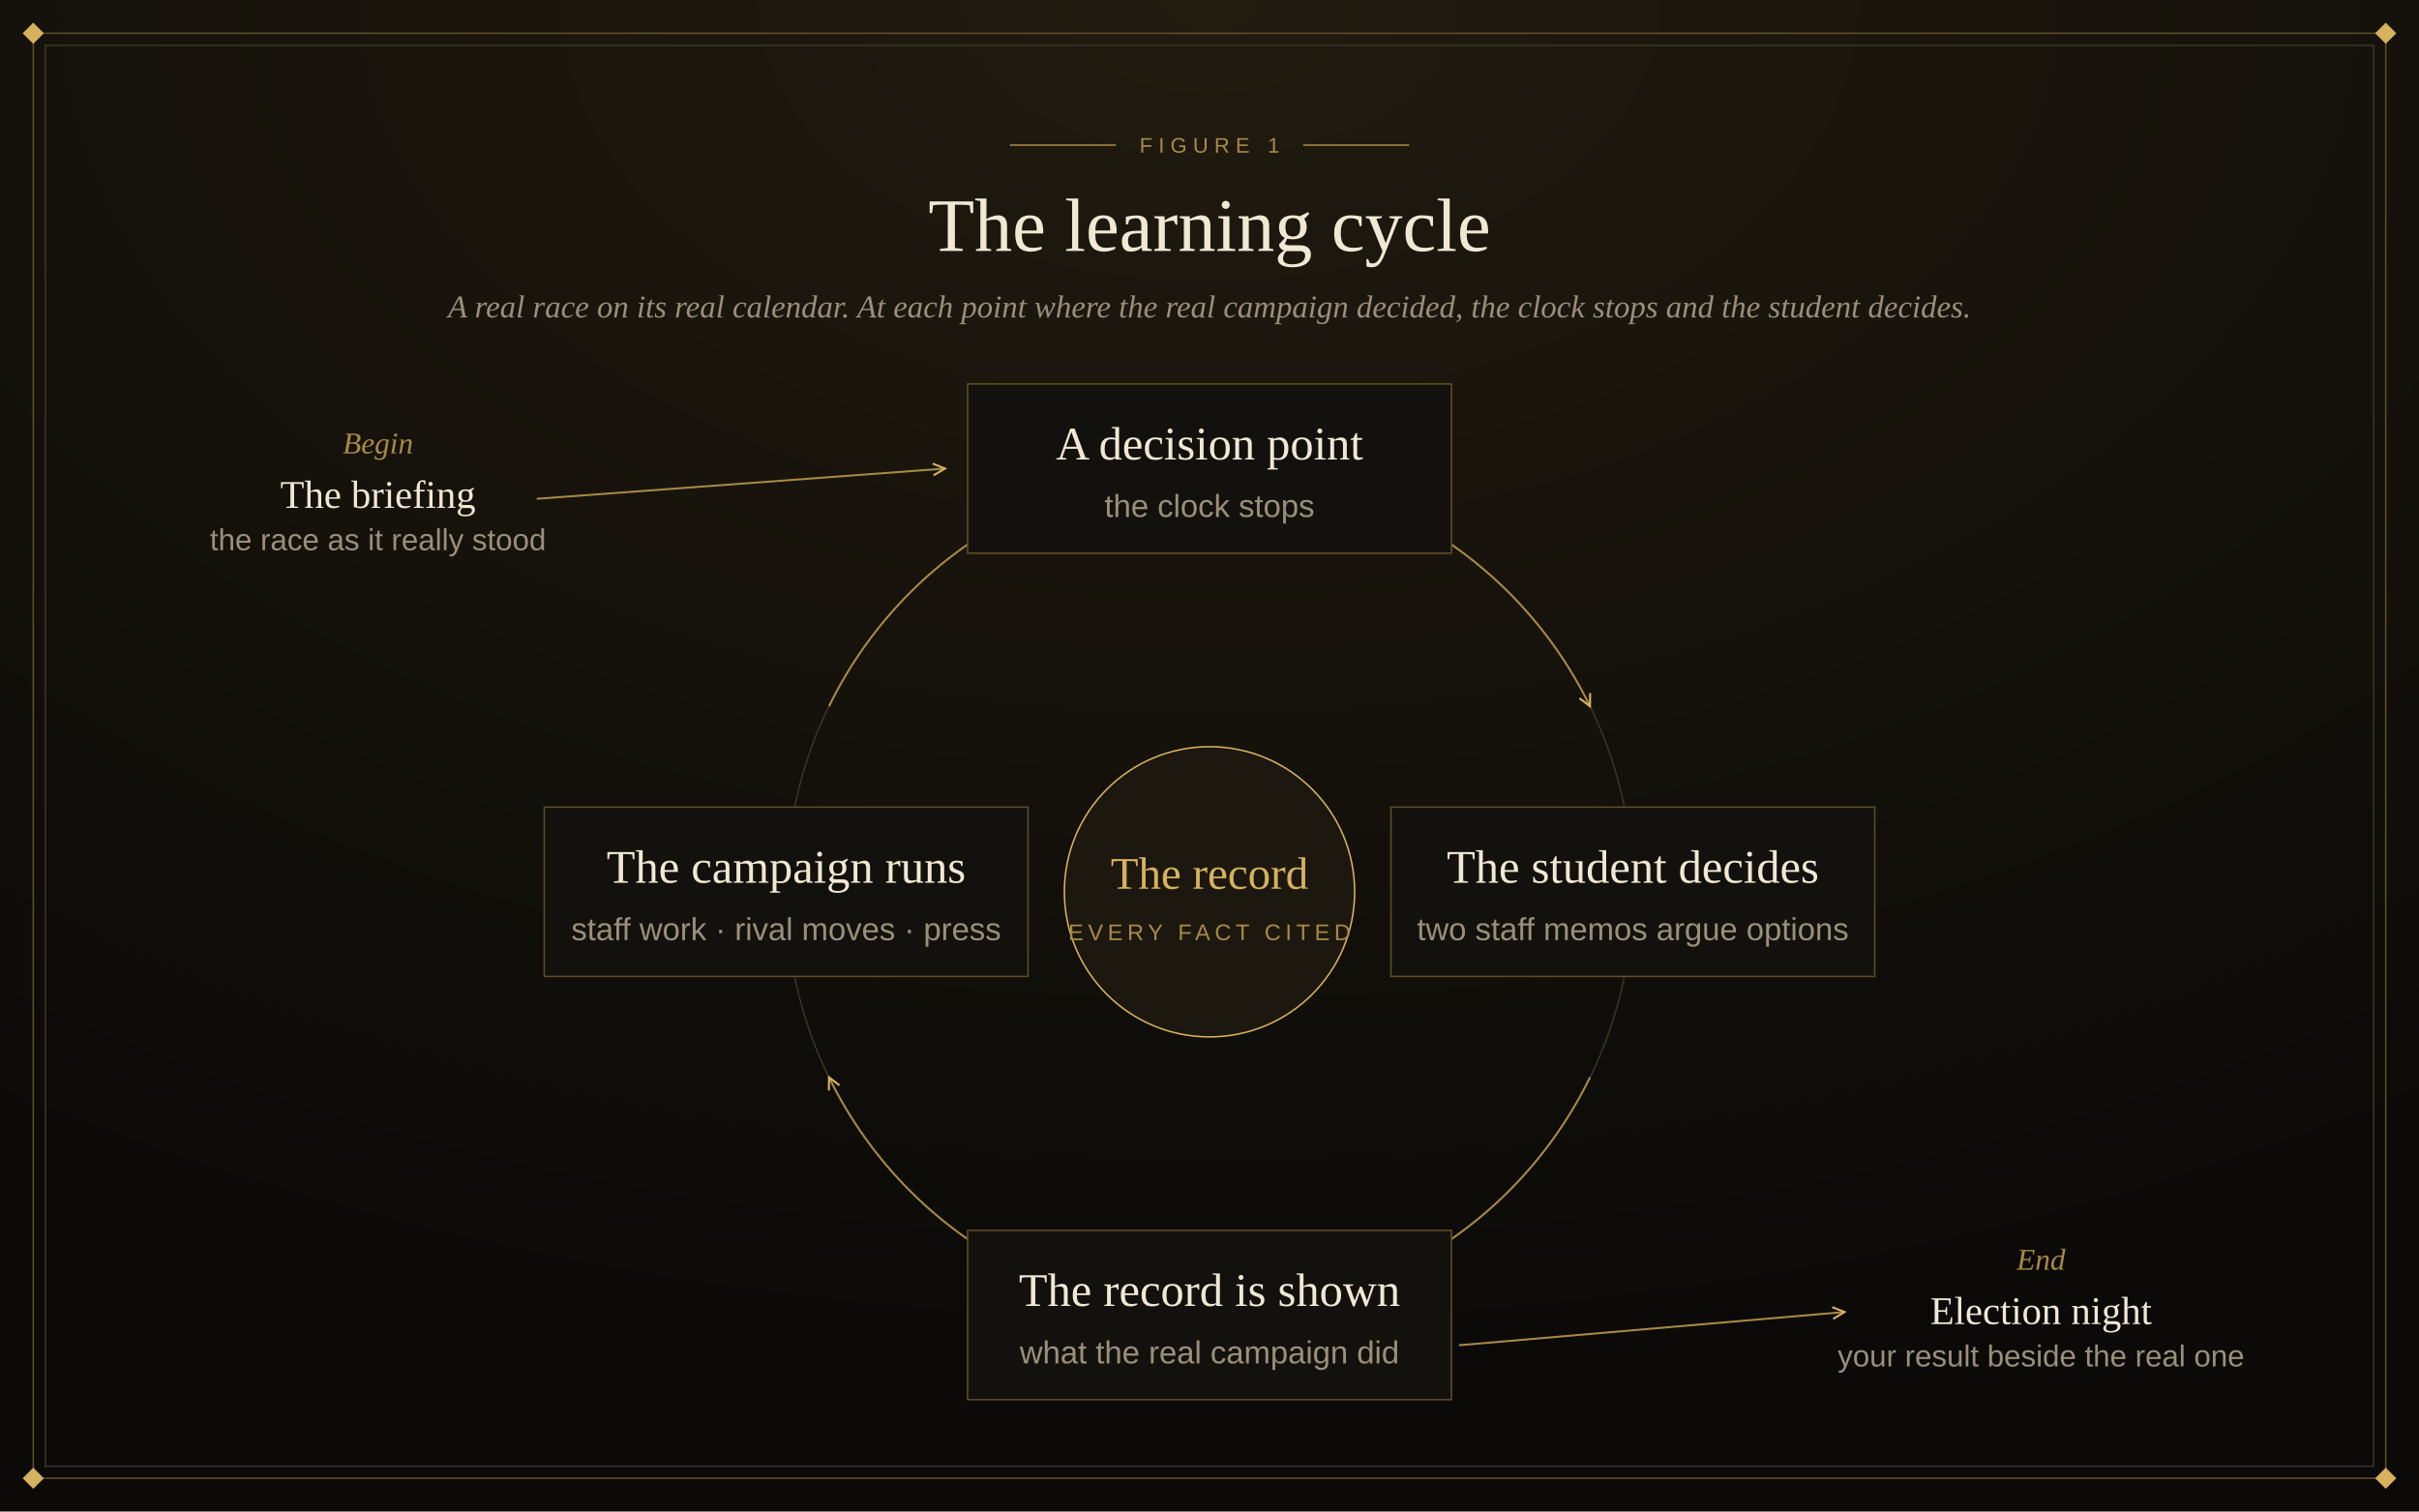
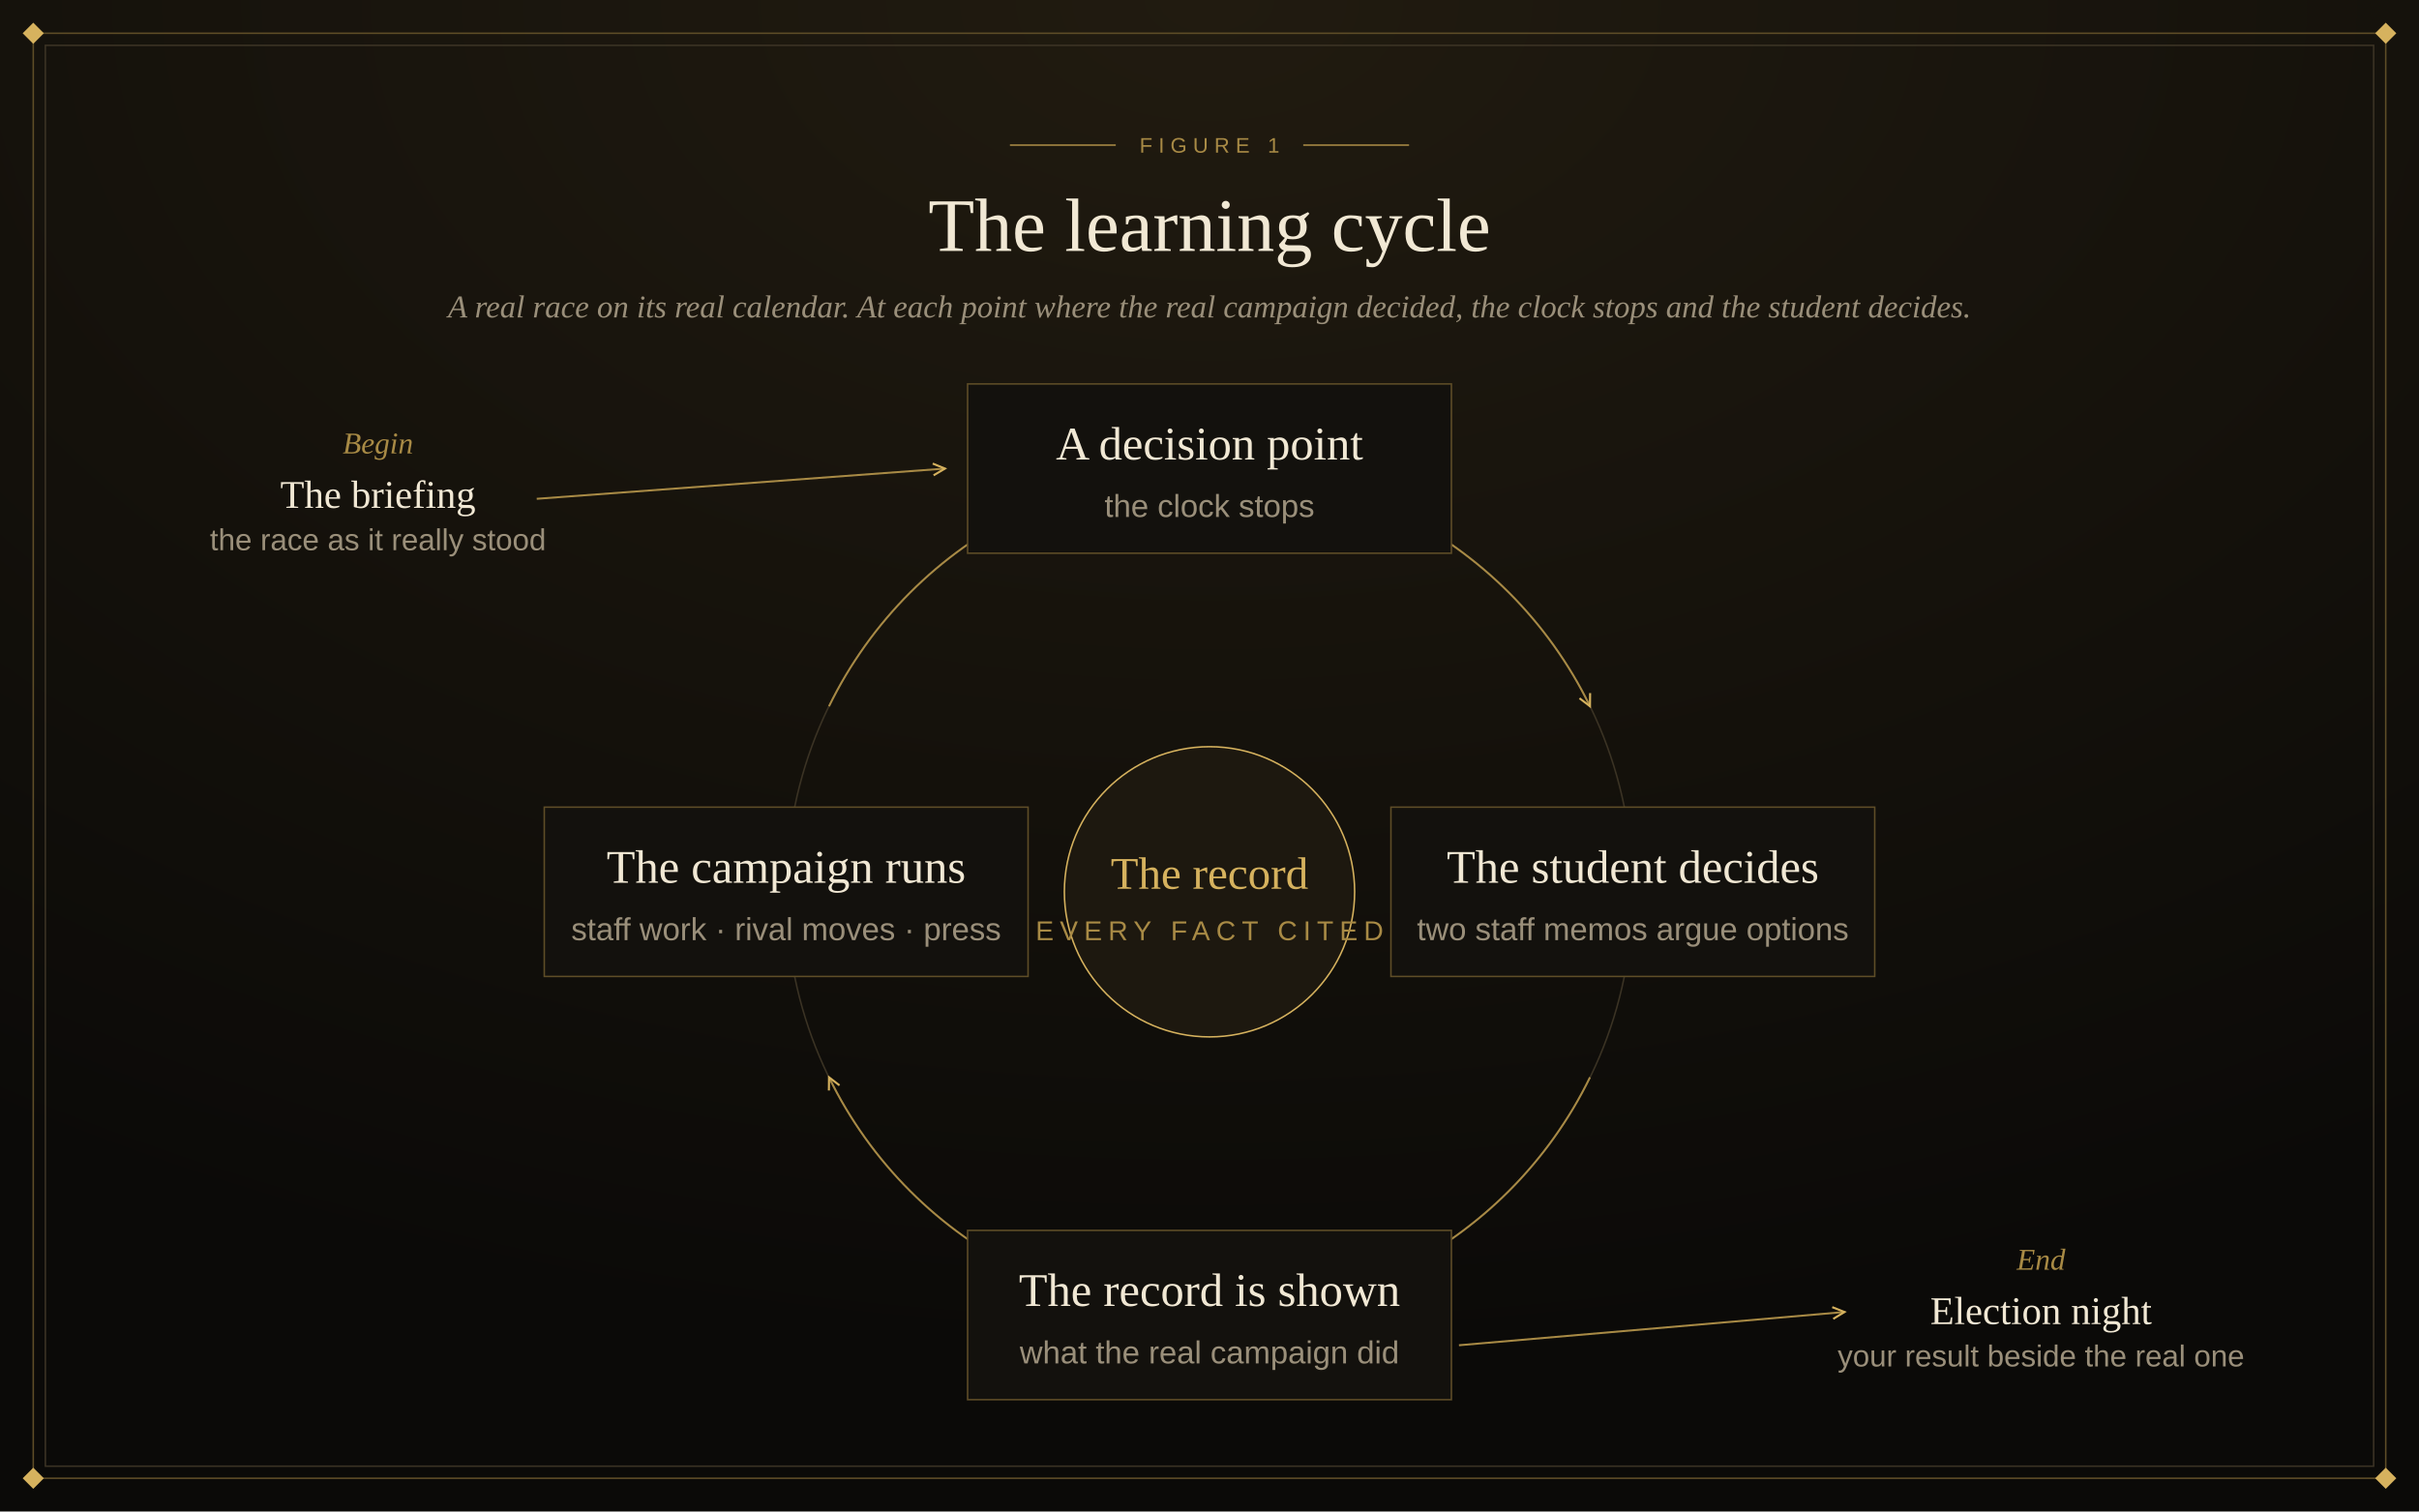
<svg xmlns="http://www.w3.org/2000/svg" viewBox="0 0 1600 1000" width="1600" height="1000">
  <defs>
    <radialGradient id="glow" cx="50%" cy="0%" r="90%">
      <stop offset="0" stop-color="#211b10" />
      <stop offset="1" stop-color="#0b0a08" />
    </radialGradient>
    <marker id="h" viewBox="0 0 12 12" refX="10" refY="6" markerWidth="9" markerHeight="9" orient="auto-start-reverse">
      <path d="M2,2 L10,6 L2,10" fill="none" stroke="#d6b25e" stroke-width="1.4" />
    </marker>
  </defs>
  <rect width="1600" height="1000" fill="url(#glow)" />
  <rect x="22" y="22" width="1556" height="956" fill="none" stroke="#5e4d27" />
  <rect x="30" y="30" width="1540" height="940" fill="none" stroke="#3b3324" />
  <path d="M22,15 L29,22 L22,29 L15,22 z" fill="#d6b25e" />
  <path d="M1578,15 L1585,22 L1578,29 L1571,22 z" fill="#d6b25e" />
  <path d="M22,971 L29,978 L22,985 L15,978 z" fill="#d6b25e" />
  <path d="M1578,971 L1585,978 L1578,985 L1571,978 z" fill="#d6b25e" />
  <line x1="668" y1="96" x2="738" y2="96" stroke="#a88a45" />
  <line x1="862" y1="96" x2="932" y2="96" stroke="#a88a45" />
  <text x="800" y="101" text-anchor="middle" font-family="'Helvetica Neue', 'Segoe UI', Arial, sans-serif" font-size="14" letter-spacing="4" fill="#a88a45">FIGURE 1</text>
  <text x="800" y="166" text-anchor="middle" font-family="Georgia, 'Times New Roman', serif" font-size="50" fill="#f1e8d4">The learning cycle</text>
  <text x="800" y="210" text-anchor="middle" font-family="Georgia, 'Times New Roman', serif" font-style="italic" font-size="21" fill="#9a8f7a">A real race on its real calendar. At each point where the real campaign decided, the clock stops and the student decides.</text>
  <circle cx="800" cy="590" r="280" fill="none" stroke="#3b3324" />
  <path d="M922.744,338.338 A280,280 0 0 1 1051.662,467.256" fill="none" stroke="#a88a45" stroke-width="1.3" marker-end="url(#h)" />
  <path d="M1051.662,712.744 A280,280 0 0 1 922.744,841.662" fill="none" stroke="#a88a45" stroke-width="1.3" marker-end="url(#h)" />
  <path d="M677.256,841.662 A280,280 0 0 1 548.338,712.744" fill="none" stroke="#a88a45" stroke-width="1.3" marker-end="url(#h)" />
  <path d="M548.338,467.256 A280,280 0 0 1 677.256,338.338" fill="none" stroke="#a88a45" stroke-width="1.3" marker-end="url(#h)" />
  <circle cx="800" cy="590" r="96" fill="#1d180f" stroke="#d6b25e" />
  <text x="800" y="588" text-anchor="middle" font-family="Georgia, 'Times New Roman', serif" font-size="30" fill="#d6b25e">The record</text>
-   <text x="800" y="622" text-anchor="middle" font-family="'Helvetica Neue', 'Segoe UI', Arial, sans-serif" font-size="15" letter-spacing="3" fill="#a88a45">EVERY FACT CITED</text>
+   <text x="800" y="622" text-anchor="middle" font-family="'Helvetica Neue', 'Segoe UI', Arial, sans-serif" font-size="18" letter-spacing="4" fill="#a88a45">EVERY FACT CITED</text>
  <rect x="640" y="254" width="320" height="112" fill="#13110d" stroke="#5e4d27" stroke-width="1" />
  <text x="800" y="304" text-anchor="middle" font-family="Georgia, 'Times New Roman', serif" font-size="31" fill="#f1e8d4">A decision point</text>
  <text x="800" y="342" text-anchor="middle" font-family="'Helvetica Neue', 'Segoe UI', Arial, sans-serif" font-size="21" fill="#9a8f7a">the clock stops</text>
  <rect x="920" y="534" width="320" height="112" fill="#13110d" stroke="#5e4d27" stroke-width="1" />
  <text x="1080" y="584" text-anchor="middle" font-family="Georgia, 'Times New Roman', serif" font-size="31" fill="#f1e8d4">The student decides</text>
  <text x="1080" y="622" text-anchor="middle" font-family="'Helvetica Neue', 'Segoe UI', Arial, sans-serif" font-size="21" fill="#9a8f7a">two staff memos argue options</text>
  <rect x="640" y="814" width="320" height="112" fill="#13110d" stroke="#5e4d27" stroke-width="1" />
  <text x="800" y="864" text-anchor="middle" font-family="Georgia, 'Times New Roman', serif" font-size="31" fill="#f1e8d4">The record is shown</text>
  <text x="800" y="902" text-anchor="middle" font-family="'Helvetica Neue', 'Segoe UI', Arial, sans-serif" font-size="21" fill="#9a8f7a">what the real campaign did</text>
  <rect x="360" y="534" width="320" height="112" fill="#13110d" stroke="#5e4d27" stroke-width="1" />
  <text x="520" y="584" text-anchor="middle" font-family="Georgia, 'Times New Roman', serif" font-size="31" fill="#f1e8d4">The campaign runs</text>
  <text x="520" y="622" text-anchor="middle" font-family="'Helvetica Neue', 'Segoe UI', Arial, sans-serif" font-size="21" fill="#9a8f7a">staff work · rival moves · press</text>
  <text x="250" y="300" text-anchor="middle" font-family="Georgia, 'Times New Roman', serif" font-size="20" font-style="italic" fill="#a88a45">Begin</text>
  <text x="250" y="336" text-anchor="middle" font-family="Georgia, 'Times New Roman', serif" font-size="26" fill="#f1e8d4">The briefing</text>
  <text x="250" y="364" text-anchor="middle" font-family="'Helvetica Neue', 'Segoe UI', Arial, sans-serif" font-size="20" fill="#9a8f7a">the race as it really stood</text>
  <path d="M355,330 L625,310" fill="none" stroke="#a88a45" stroke-width="1.3" marker-end="url(#h)" />
  <text x="1350" y="840" text-anchor="middle" font-family="Georgia, 'Times New Roman', serif" font-size="20" font-style="italic" fill="#a88a45">End</text>
  <text x="1350" y="876" text-anchor="middle" font-family="Georgia, 'Times New Roman', serif" font-size="26" fill="#f1e8d4">Election night</text>
  <text x="1350" y="904" text-anchor="middle" font-family="'Helvetica Neue', 'Segoe UI', Arial, sans-serif" font-size="20" fill="#9a8f7a">your result beside the real one</text>
  <path d="M965,890 L1220,868" fill="none" stroke="#a88a45" stroke-width="1.3" marker-end="url(#h)" />
</svg>
